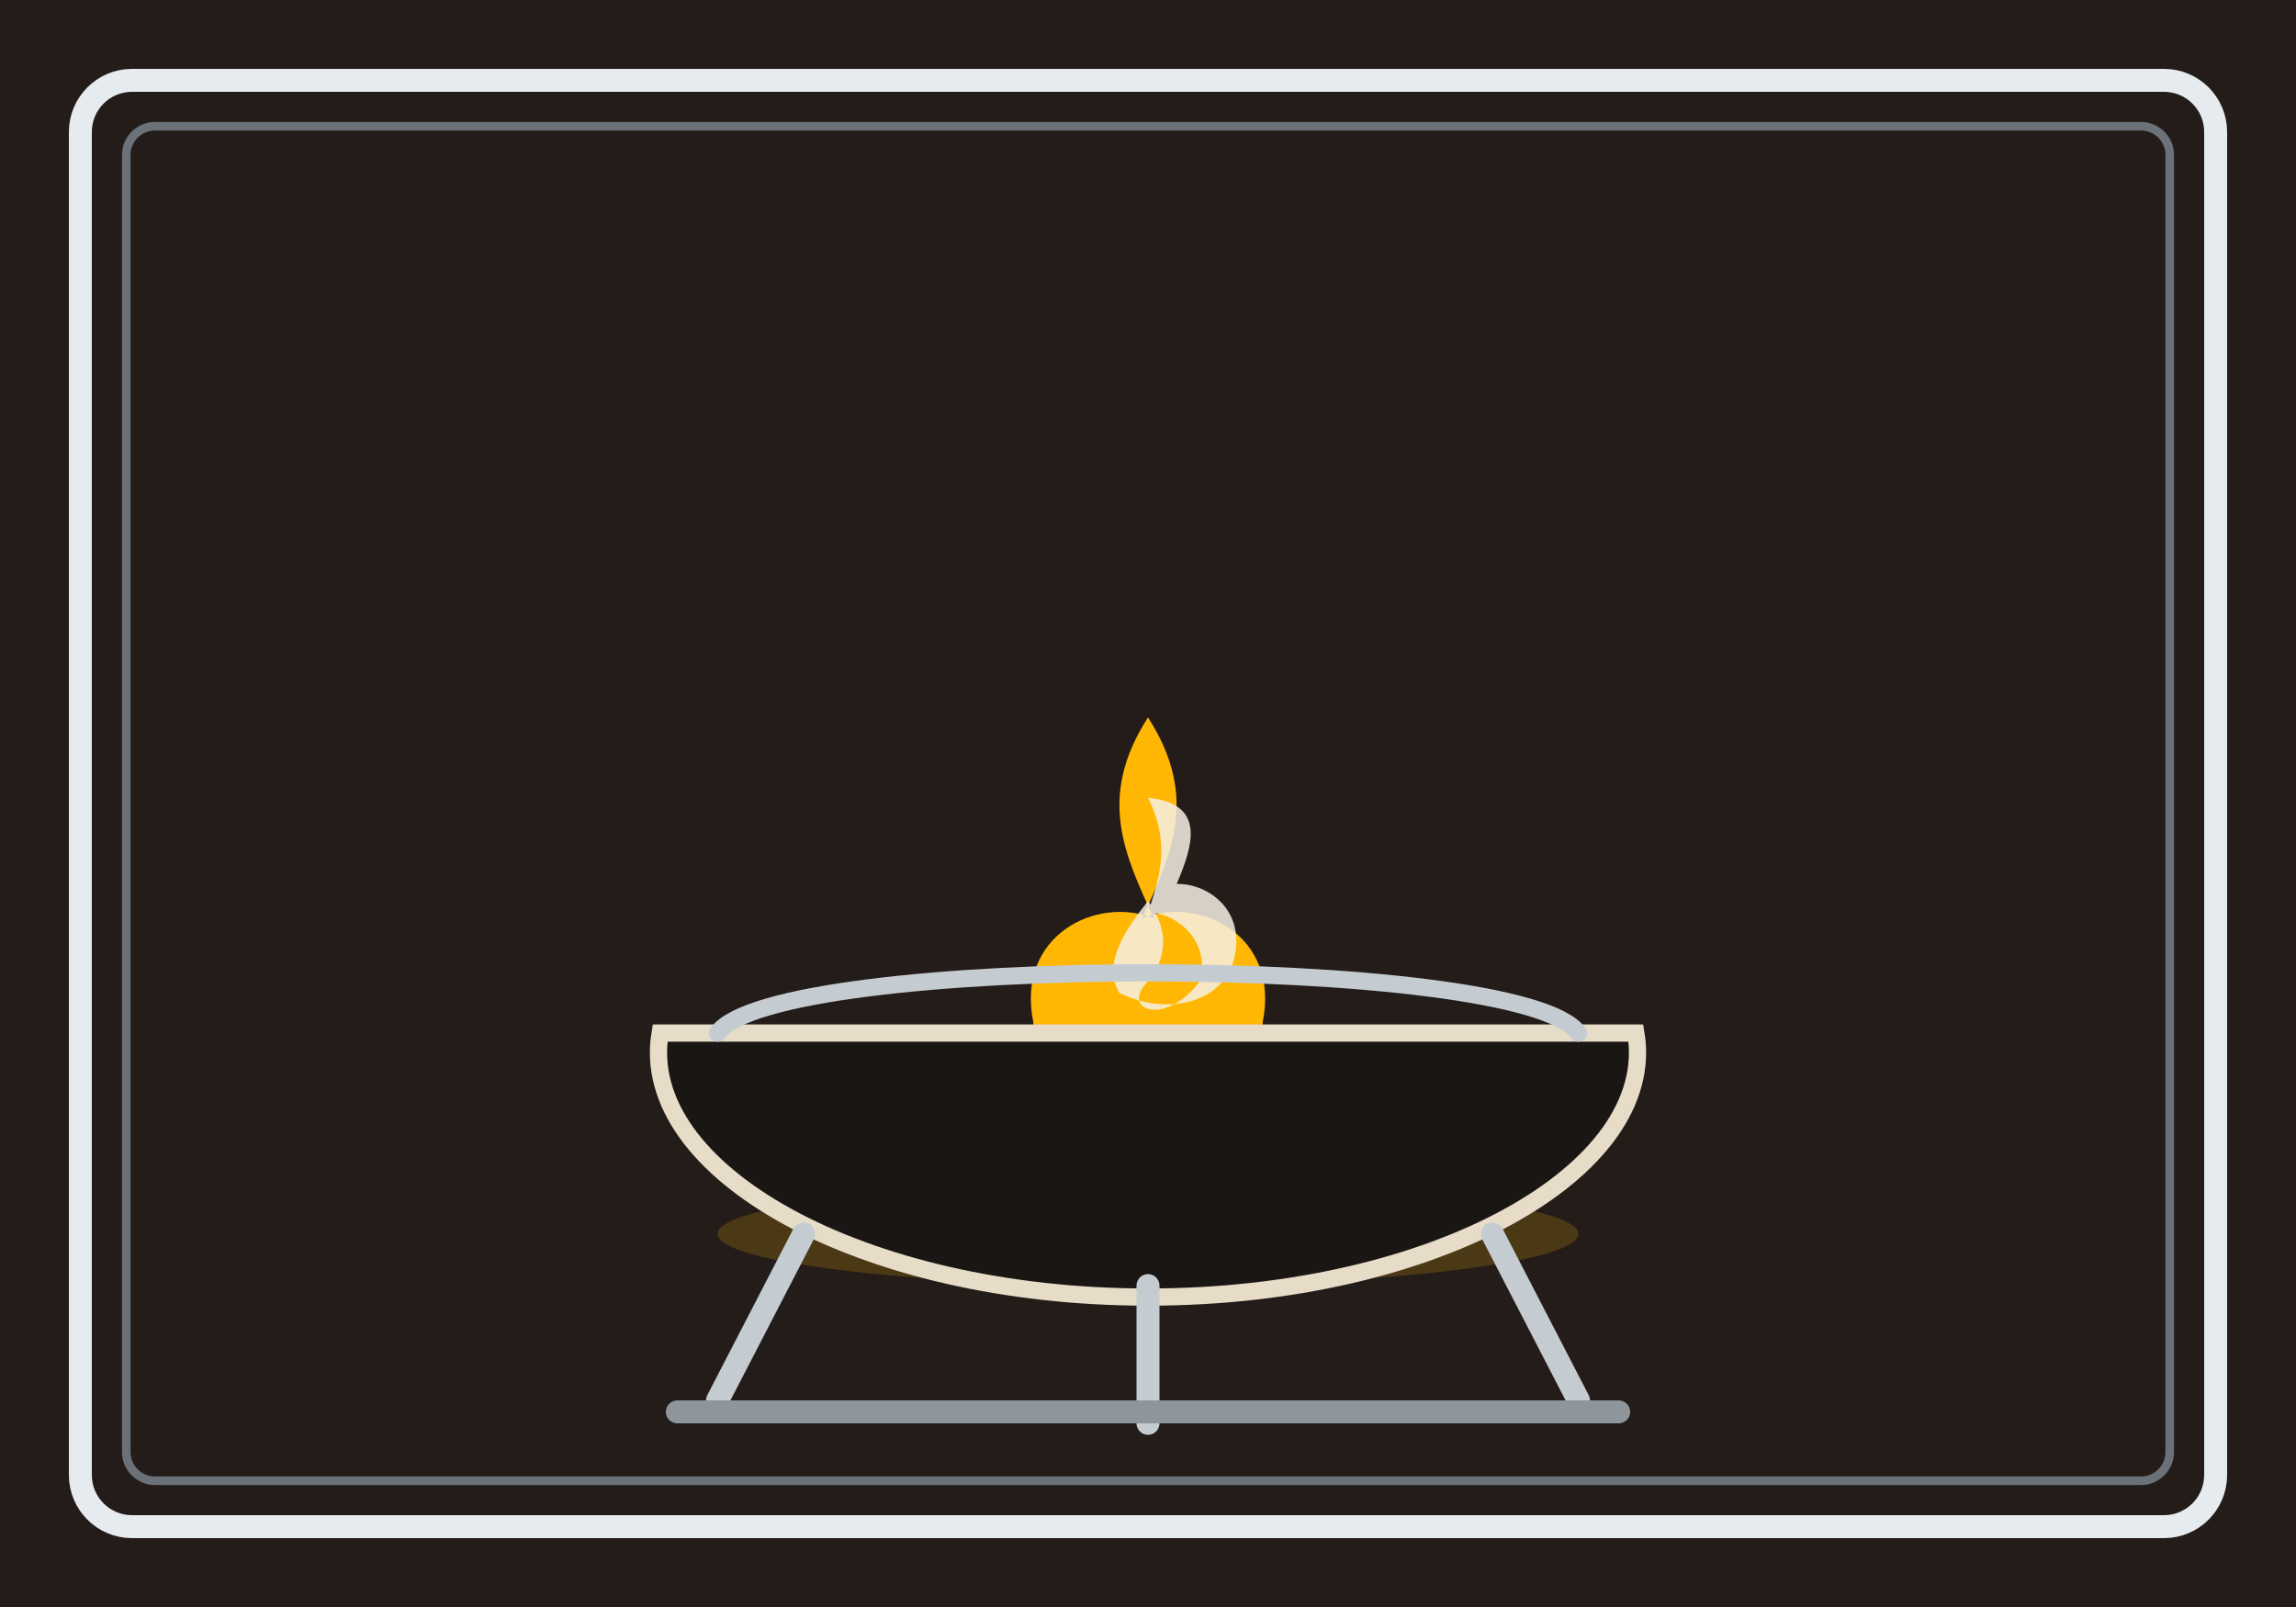
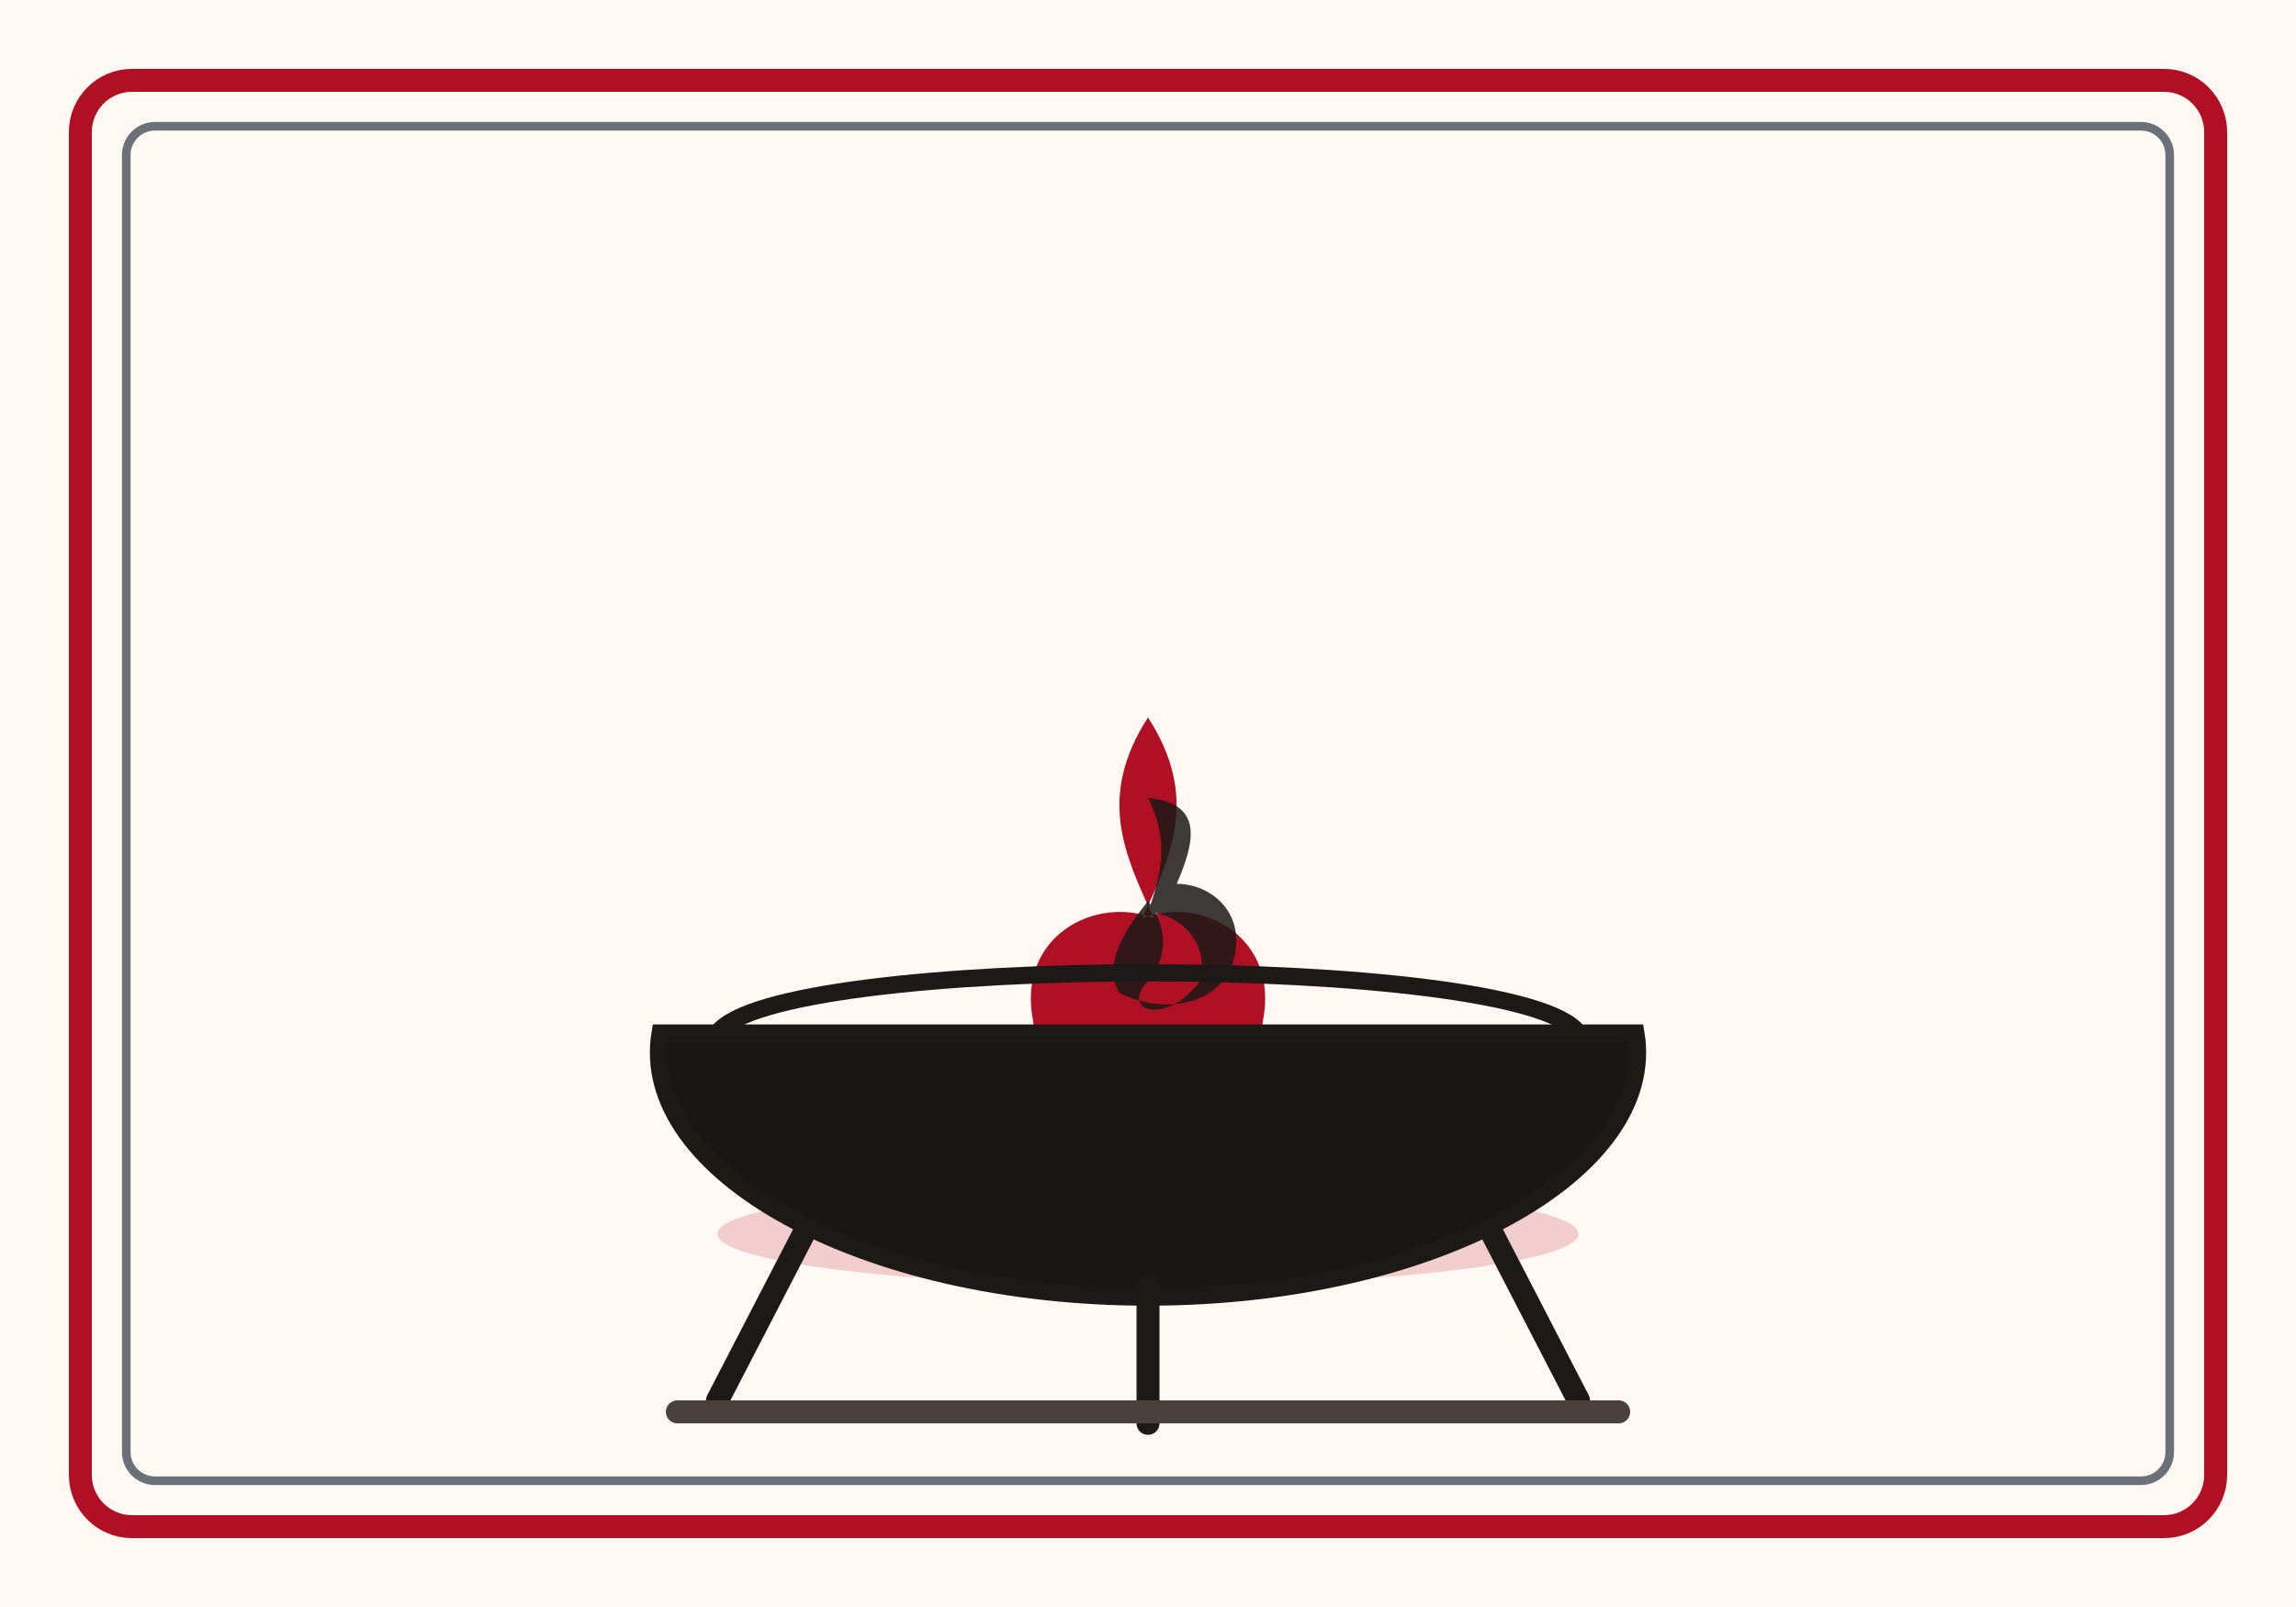
<svg xmlns="http://www.w3.org/2000/svg" viewBox="0 0 800 560" fill="none">
-   <rect width="800" height="560" fill="#231C18" />
-   <rect x="28" y="28" width="744" height="504" rx="18" stroke="#E6EBEF" stroke-width="8" />
+   <rect width="800" height="560" fill="#FFF8F3" />
+   <rect x="28" y="28" width="744" height="504" rx="18" stroke="#B10F24" stroke-width="8" />
  <rect x="44" y="44" width="712" height="472" rx="10" stroke="#6A7178" stroke-width="3" />
-   <ellipse cx="400" cy="430" rx="150" ry="18" fill="#FFB703" opacity=".18" />
-   <path d="M400 250c18 28 8 48-2 70 20-8 48 6 42 36-2 28-30 42-40 44-10-2-38-16-40-44-6-30 22-44 42-36-10-22-20-42-2-70z" fill="#FFB703" />
-   <path d="M400 278c8 16 4 28 0 40 10 0 22 10 18 24-12 16-28 10-18 0 8-10 6-20 0-28-8 10-16 22-10 32 16 8 36 4 40-12 4-16-8-26-20-26 6-14 10-28-10-30z" fill="#F6F0E4" opacity=".85" />
-   <path d="M230 360h340c8 48-70 92-170 92s-178-44-170-92z" fill="#1A1614" stroke="#E7DCC8" stroke-width="6" />
-   <path d="M250 360c20-28 280-28 300 0" stroke="#C5CCD1" stroke-width="6" stroke-linecap="round" />
-   <path d="M280 430l-30 58M520 430l30 58M400 448v48" stroke="#C5CCD1" stroke-width="8" stroke-linecap="round" />
-   <path d="M236 492h328" stroke="#8E969C" stroke-width="8" stroke-linecap="round" />
+   <ellipse cx="400" cy="430" rx="150" ry="18" fill="#B10F24" opacity=".18" />
+   <path d="M400 250c18 28 8 48-2 70 20-8 48 6 42 36-2 28-30 42-40 44-10-2-38-16-40-44-6-30 22-44 42-36-10-22-20-42-2-70z" fill="#B10F24" />
+   <path d="M400 278c8 16 4 28 0 40 10 0 22 10 18 24-12 16-28 10-18 0 8-10 6-20 0-28-8 10-16 22-10 32 16 8 36 4 40-12 4-16-8-26-20-26 6-14 10-28-10-30z" fill="#1C1917" opacity=".85" />
+   <path d="M230 360h340c8 48-70 92-170 92s-178-44-170-92z" fill="#1A1614" stroke="#1C1917" stroke-width="6" />
+   <path d="M250 360c20-28 280-28 300 0" stroke="#1C1917" stroke-width="6" stroke-linecap="round" />
+   <path d="M280 430l-30 58M520 430l30 58M400 448v48" stroke="#1C1917" stroke-width="8" stroke-linecap="round" />
+   <path d="M236 492h328" stroke="#4A403C" stroke-width="8" stroke-linecap="round" />
</svg>
